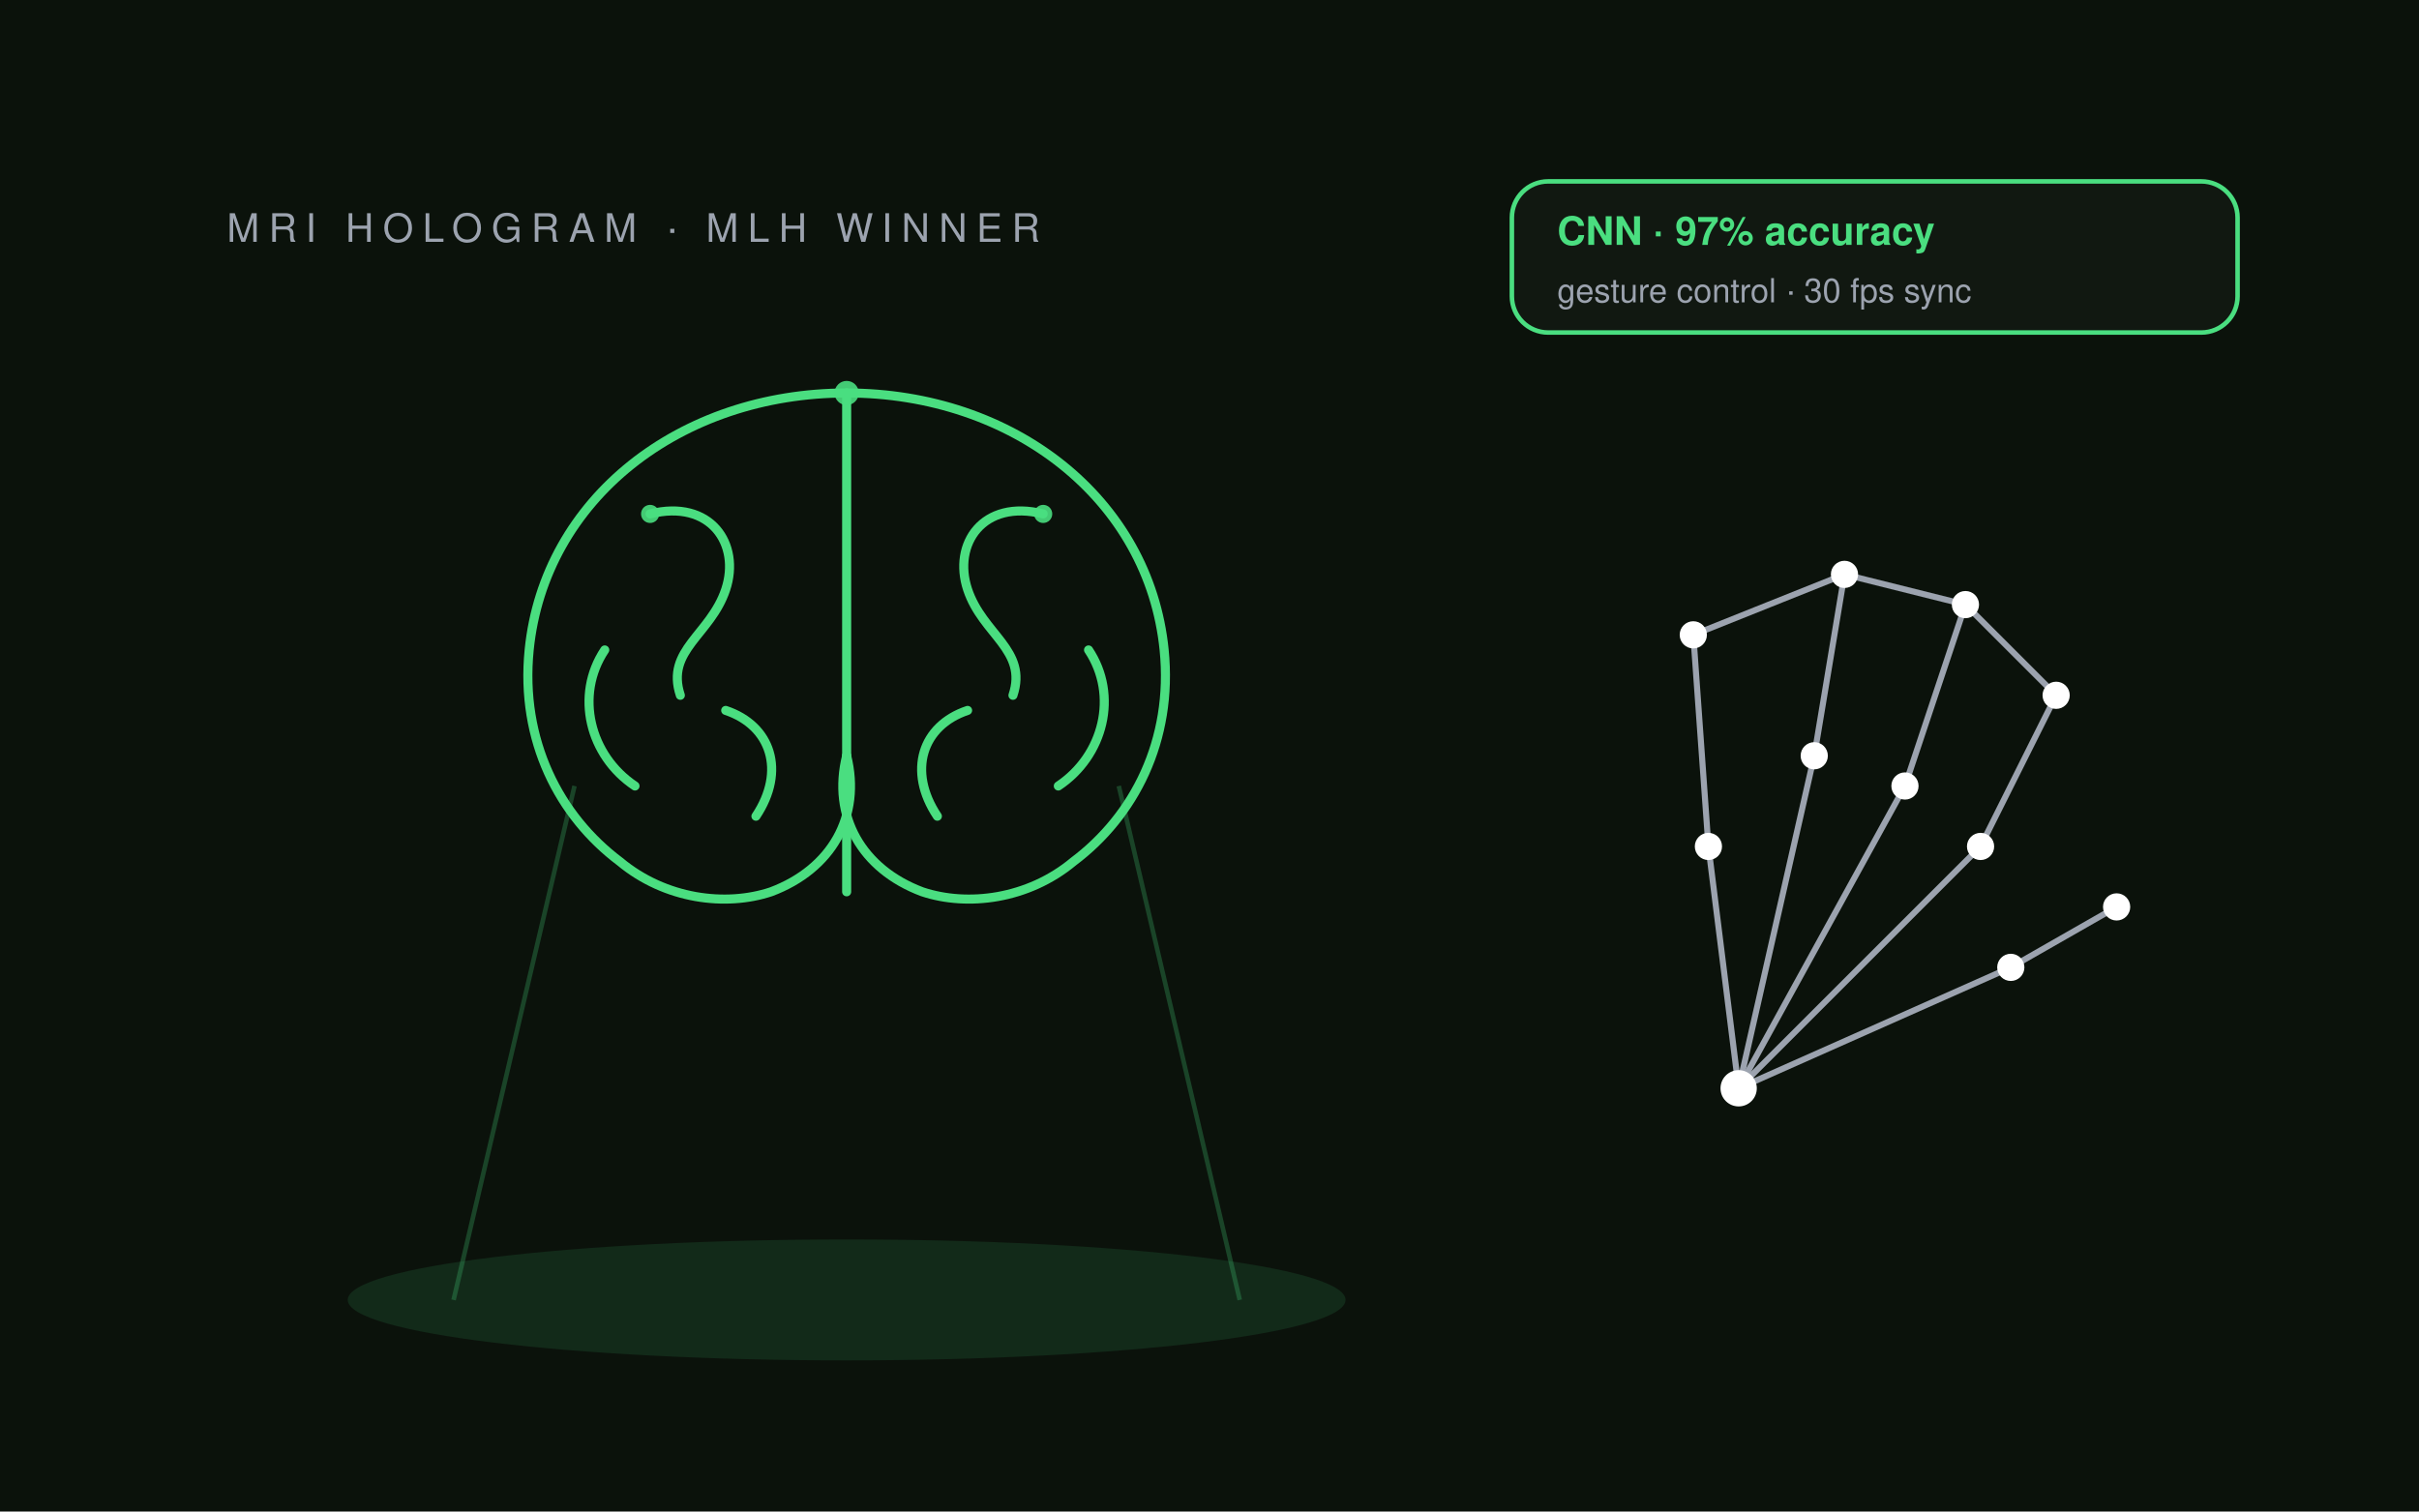
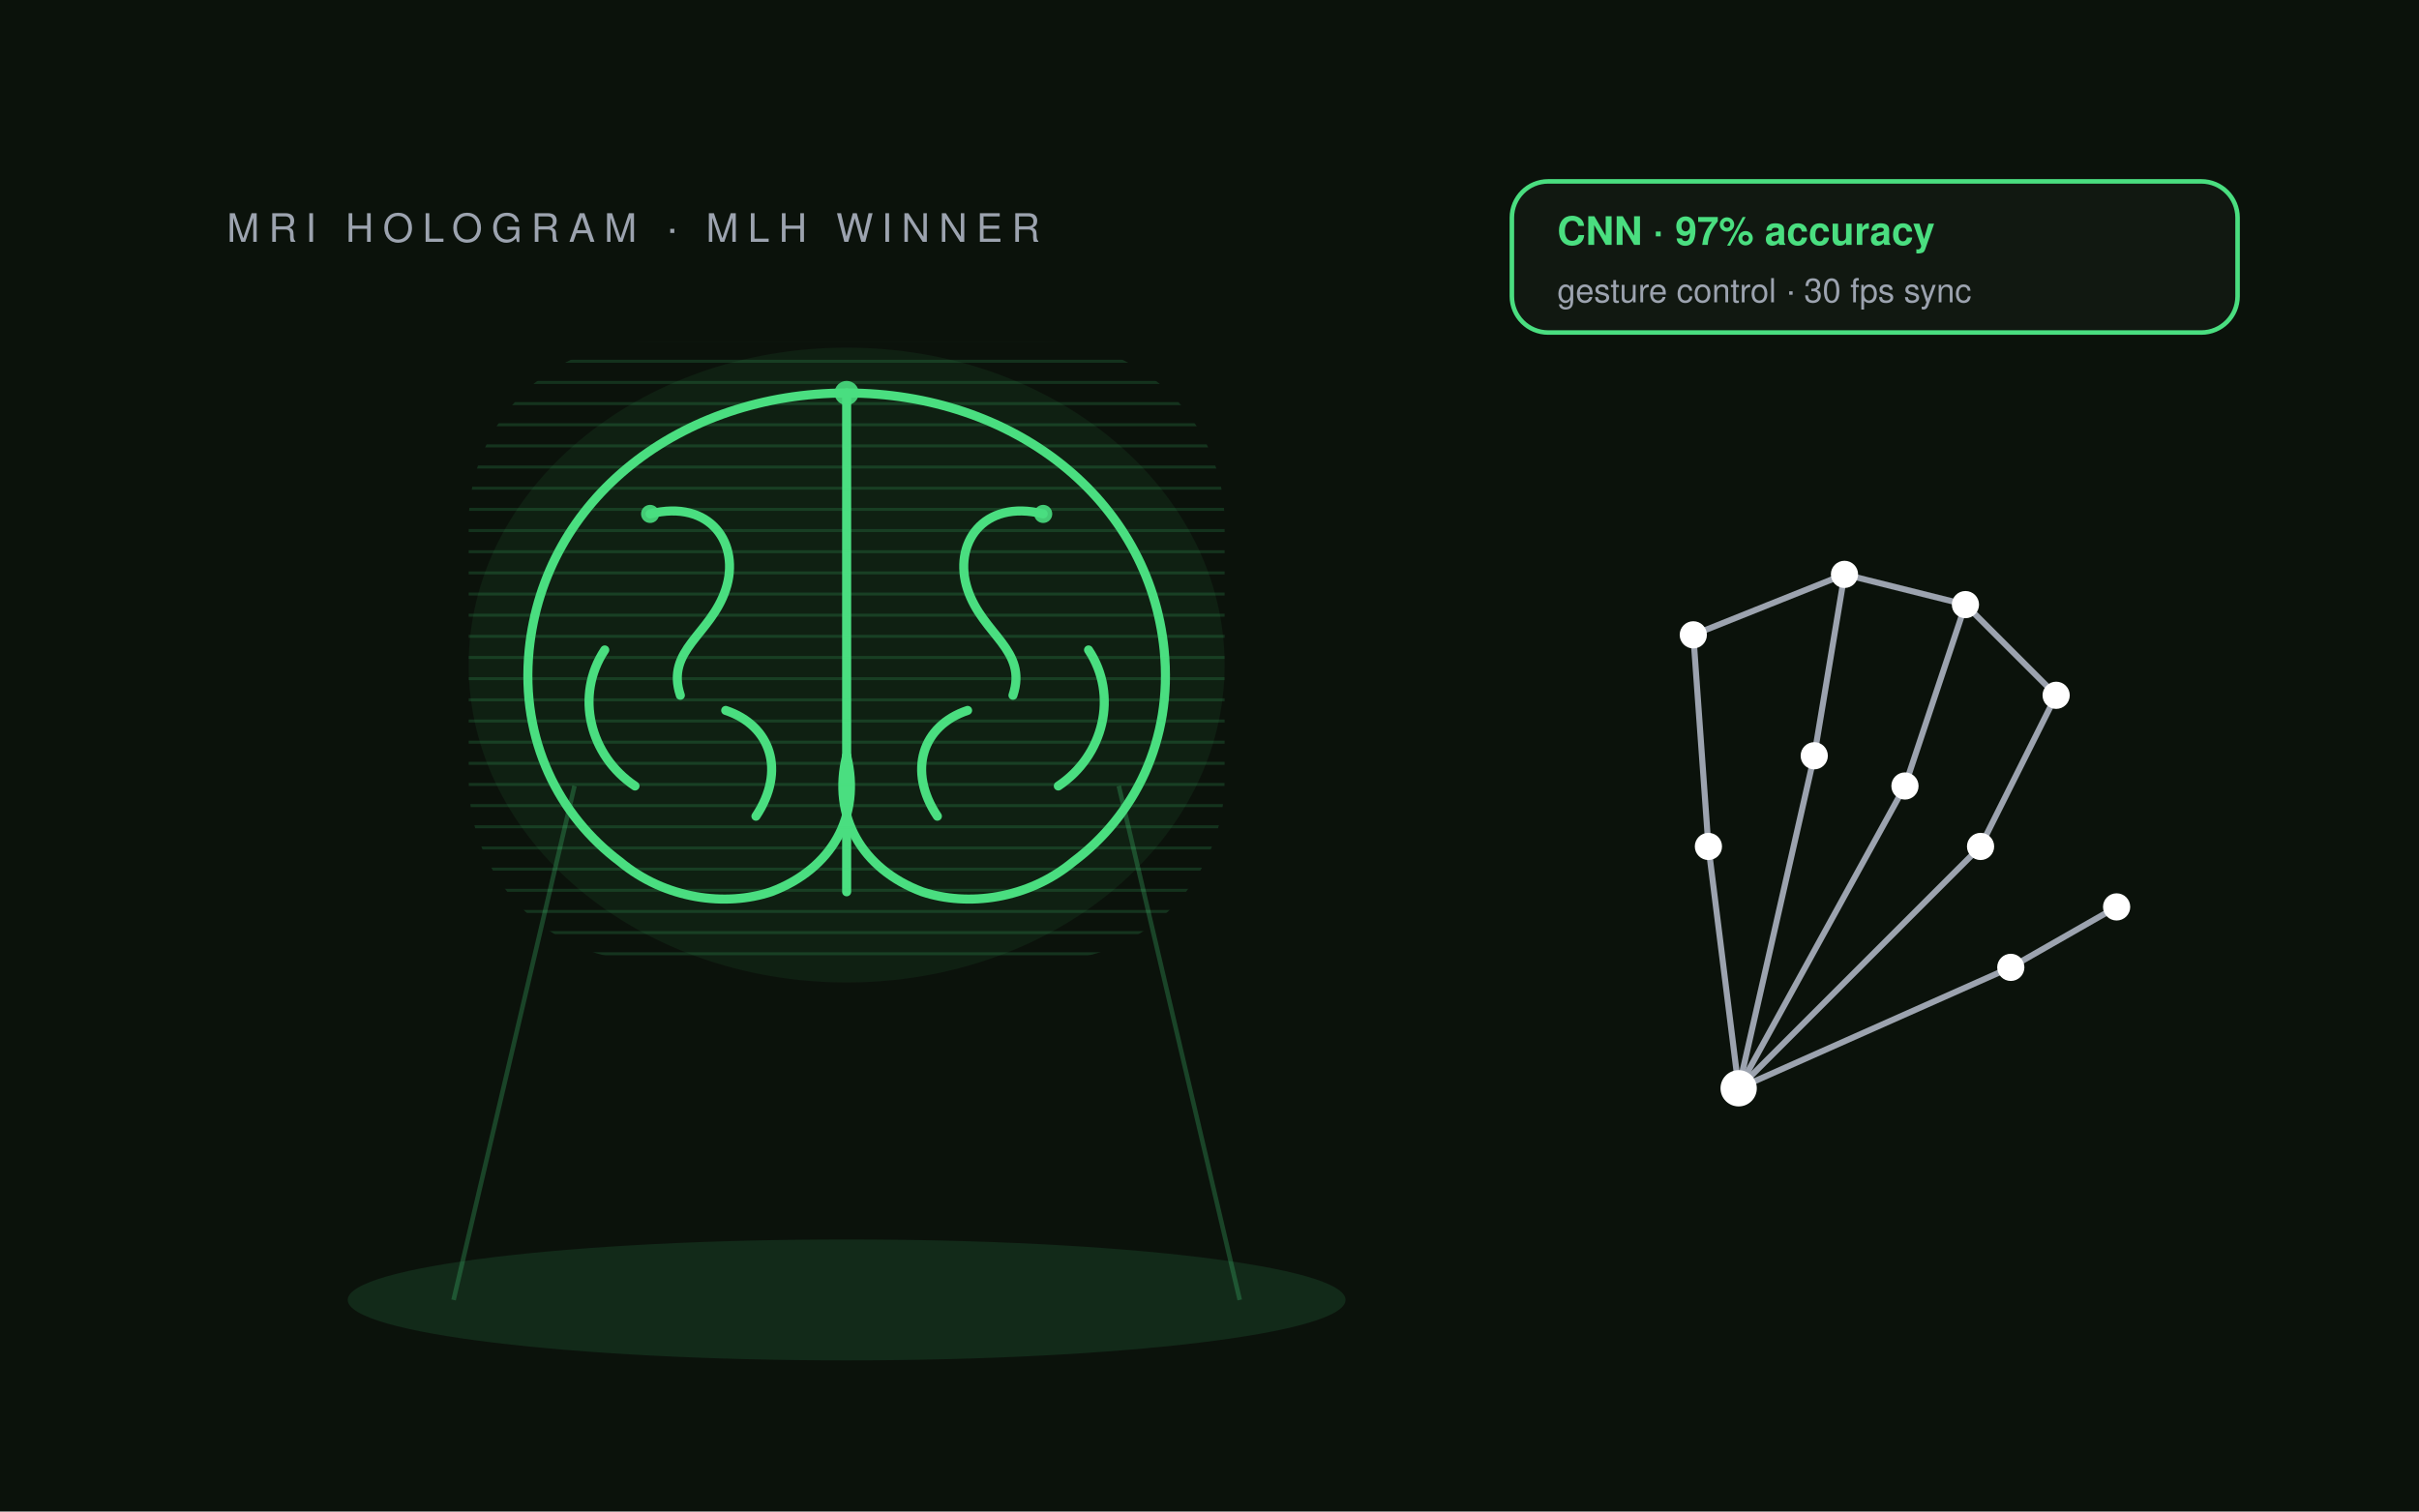
<svg xmlns="http://www.w3.org/2000/svg" viewBox="0 0 1600 1000" font-family="Space Grotesk, Poppins, Helvetica, Arial, sans-serif">
+   <defs>
+     <pattern id="hb-scanp" width="8" height="14" patternUnits="userSpaceOnUse">
+       <rect width="8" height="2" fill="#4ade80" fill-opacity=".16" />
+     </pattern>
+     <clipPath id="hb-clip">
+       <rect x="310" y="226" width="500" height="410" rx="120" />
+     </clipPath>
+   </defs>
  <rect width="1600" height="1000" fill="#0b120b" />
-   <ellipse cx="560" cy="860" rx="330" ry="40" fill="#4ade80" fill-opacity=".12" />
-   <g stroke="#4ade80" stroke-opacity=".25" stroke-width="3">
+   <ellipse class="hb-glow" cx="560" cy="440" rx="250" ry="210" fill="#4ade80" fill-opacity=".07" />
+   <ellipse class="hb-base" cx="560" cy="860" rx="330" ry="40" fill="#4ade80" fill-opacity=".12" />
+   <g class="hb-beam" stroke="#4ade80" stroke-opacity=".25" stroke-width="3">
    <line x1="300" y1="860" x2="380" y2="520" />
    <line x1="820" y1="860" x2="740" y2="520" />
  </g>
-   <g fill="none" stroke="#4ade80" stroke-width="6" stroke-linecap="round" stroke-linejoin="round">
-     <path d="M560 260c-110 0-200 70-210 170-6 60 20 110 60 140 30 25 70 30 100 20 40-15 60-50 50-90" />
-     <path d="M560 260c110 0 200 70 210 170 6 60-20 110-60 140-30 25-70 30-100 20-40-15-60-50-50-90" />
-     <path d="M560 260v330" />
-     <path d="M430 340c40-10 60 20 50 50s-40 40-30 70" />
-     <path d="M480 470c30 10 40 40 20 70" />
-     <path d="M690 340c-40-10-60 20-50 50s40 40 30 70" />
-     <path d="M640 470c-30 10-40 40-20 70" />
-     <path d="M400 430c-20 30-10 70 20 90" />
-     <path d="M720 430c20 30 10 70-20 90" />
+   <g class="hb-brain">
+     <g fill="none" stroke="#4ade80" stroke-width="6" stroke-linecap="round" stroke-linejoin="round">
+       <path d="M560 260c-110 0-200 70-210 170-6 60 20 110 60 140 30 25 70 30 100 20 40-15 60-50 50-90" />
+       <path d="M560 260c110 0 200 70 210 170 6 60-20 110-60 140-30 25-70 30-100 20-40-15-60-50-50-90" />
+       <path d="M560 260v330" />
+       <path d="M430 340c40-10 60 20 50 50s-40 40-30 70" />
+       <path d="M480 470c30 10 40 40 20 70" />
+       <path d="M690 340c-40-10-60 20-50 50s40 40 30 70" />
+       <path d="M640 470c-30 10-40 40-20 70" />
+       <path d="M400 430c-20 30-10 70 20 90" />
+       <path d="M720 430c20 30 10 70-20 90" />
+     </g>
+     <g fill="#4ade80" fill-opacity=".9">
+       <circle cx="560" cy="260" r="8" />
+       <circle cx="430" cy="340" r="6" />
+       <circle cx="690" cy="340" r="6" />
+     </g>
  </g>
-   <g fill="#4ade80" fill-opacity=".9">
-     <circle cx="560" cy="260" r="8" />
-     <circle cx="430" cy="340" r="6" />
-     <circle cx="690" cy="340" r="6" />
+   <g clip-path="url(#hb-clip)">
+     <rect class="hb-scan" x="310" y="212" width="500" height="440" fill="url(#hb-scanp)" />
  </g>
-   <g stroke="#9ca3af" stroke-width="4" fill="none">
-     <path d="M1150 720 L1130 560 L1120 420" />
-     <path d="M1150 720 L1200 500 L1220 380" />
-     <path d="M1150 720 L1260 520 L1300 400" />
-     <path d="M1150 720 L1310 560 L1360 460" />
-     <path d="M1150 720 L1330 640 L1400 600" />
-     <path d="M1120 420 L1220 380 L1300 400 L1360 460" />
-   </g>
-   <g fill="#fff">
-     <circle cx="1150" cy="720" r="12" />
-     <circle cx="1130" cy="560" r="9" />
-     <circle cx="1120" cy="420" r="9" />
-     <circle cx="1200" cy="500" r="9" />
-     <circle cx="1220" cy="380" r="9" />
-     <circle cx="1260" cy="520" r="9" />
-     <circle cx="1300" cy="400" r="9" />
-     <circle cx="1310" cy="560" r="9" />
-     <circle cx="1360" cy="460" r="9" />
-     <circle cx="1330" cy="640" r="9" />
-     <circle cx="1400" cy="600" r="9" />
+   <g class="hb-hand">
+     <g stroke="#9ca3af" stroke-width="4" fill="none">
+       <path d="M1150 720 L1130 560 L1120 420" />
+       <path d="M1150 720 L1200 500 L1220 380" />
+       <path d="M1150 720 L1260 520 L1300 400" />
+       <path d="M1150 720 L1310 560 L1360 460" />
+       <path d="M1150 720 L1330 640 L1400 600" />
+       <path d="M1120 420 L1220 380 L1300 400 L1360 460" />
+     </g>
+     <g fill="#fff">
+       <circle cx="1150" cy="720" r="12" />
+       <circle cx="1130" cy="560" r="9" />
+       <circle cx="1120" cy="420" r="9" />
+       <circle cx="1200" cy="500" r="9" />
+       <circle cx="1220" cy="380" r="9" />
+       <circle cx="1260" cy="520" r="9" />
+       <circle cx="1300" cy="400" r="9" />
+       <circle cx="1310" cy="560" r="9" />
+       <circle cx="1360" cy="460" r="9" />
+       <circle cx="1330" cy="640" r="9" />
+       <circle cx="1400" cy="600" r="9" />
+     </g>
  </g>
  <rect x="1000" y="120" width="480" height="100" rx="24" fill="#111811" stroke="#4ade80" stroke-width="3" />
  <text x="1030" y="162" fill="#4ade80" font-size="26" font-weight="700">CNN · 97% accuracy</text>
  <text x="1030" y="200" fill="#9ca3af" font-size="22">gesture control · 30 fps sync</text>
  <text x="150" y="160" fill="#9ca3af" font-size="26" letter-spacing="6">MRI HOLOGRAM · MLH WINNER</text>
</svg>
